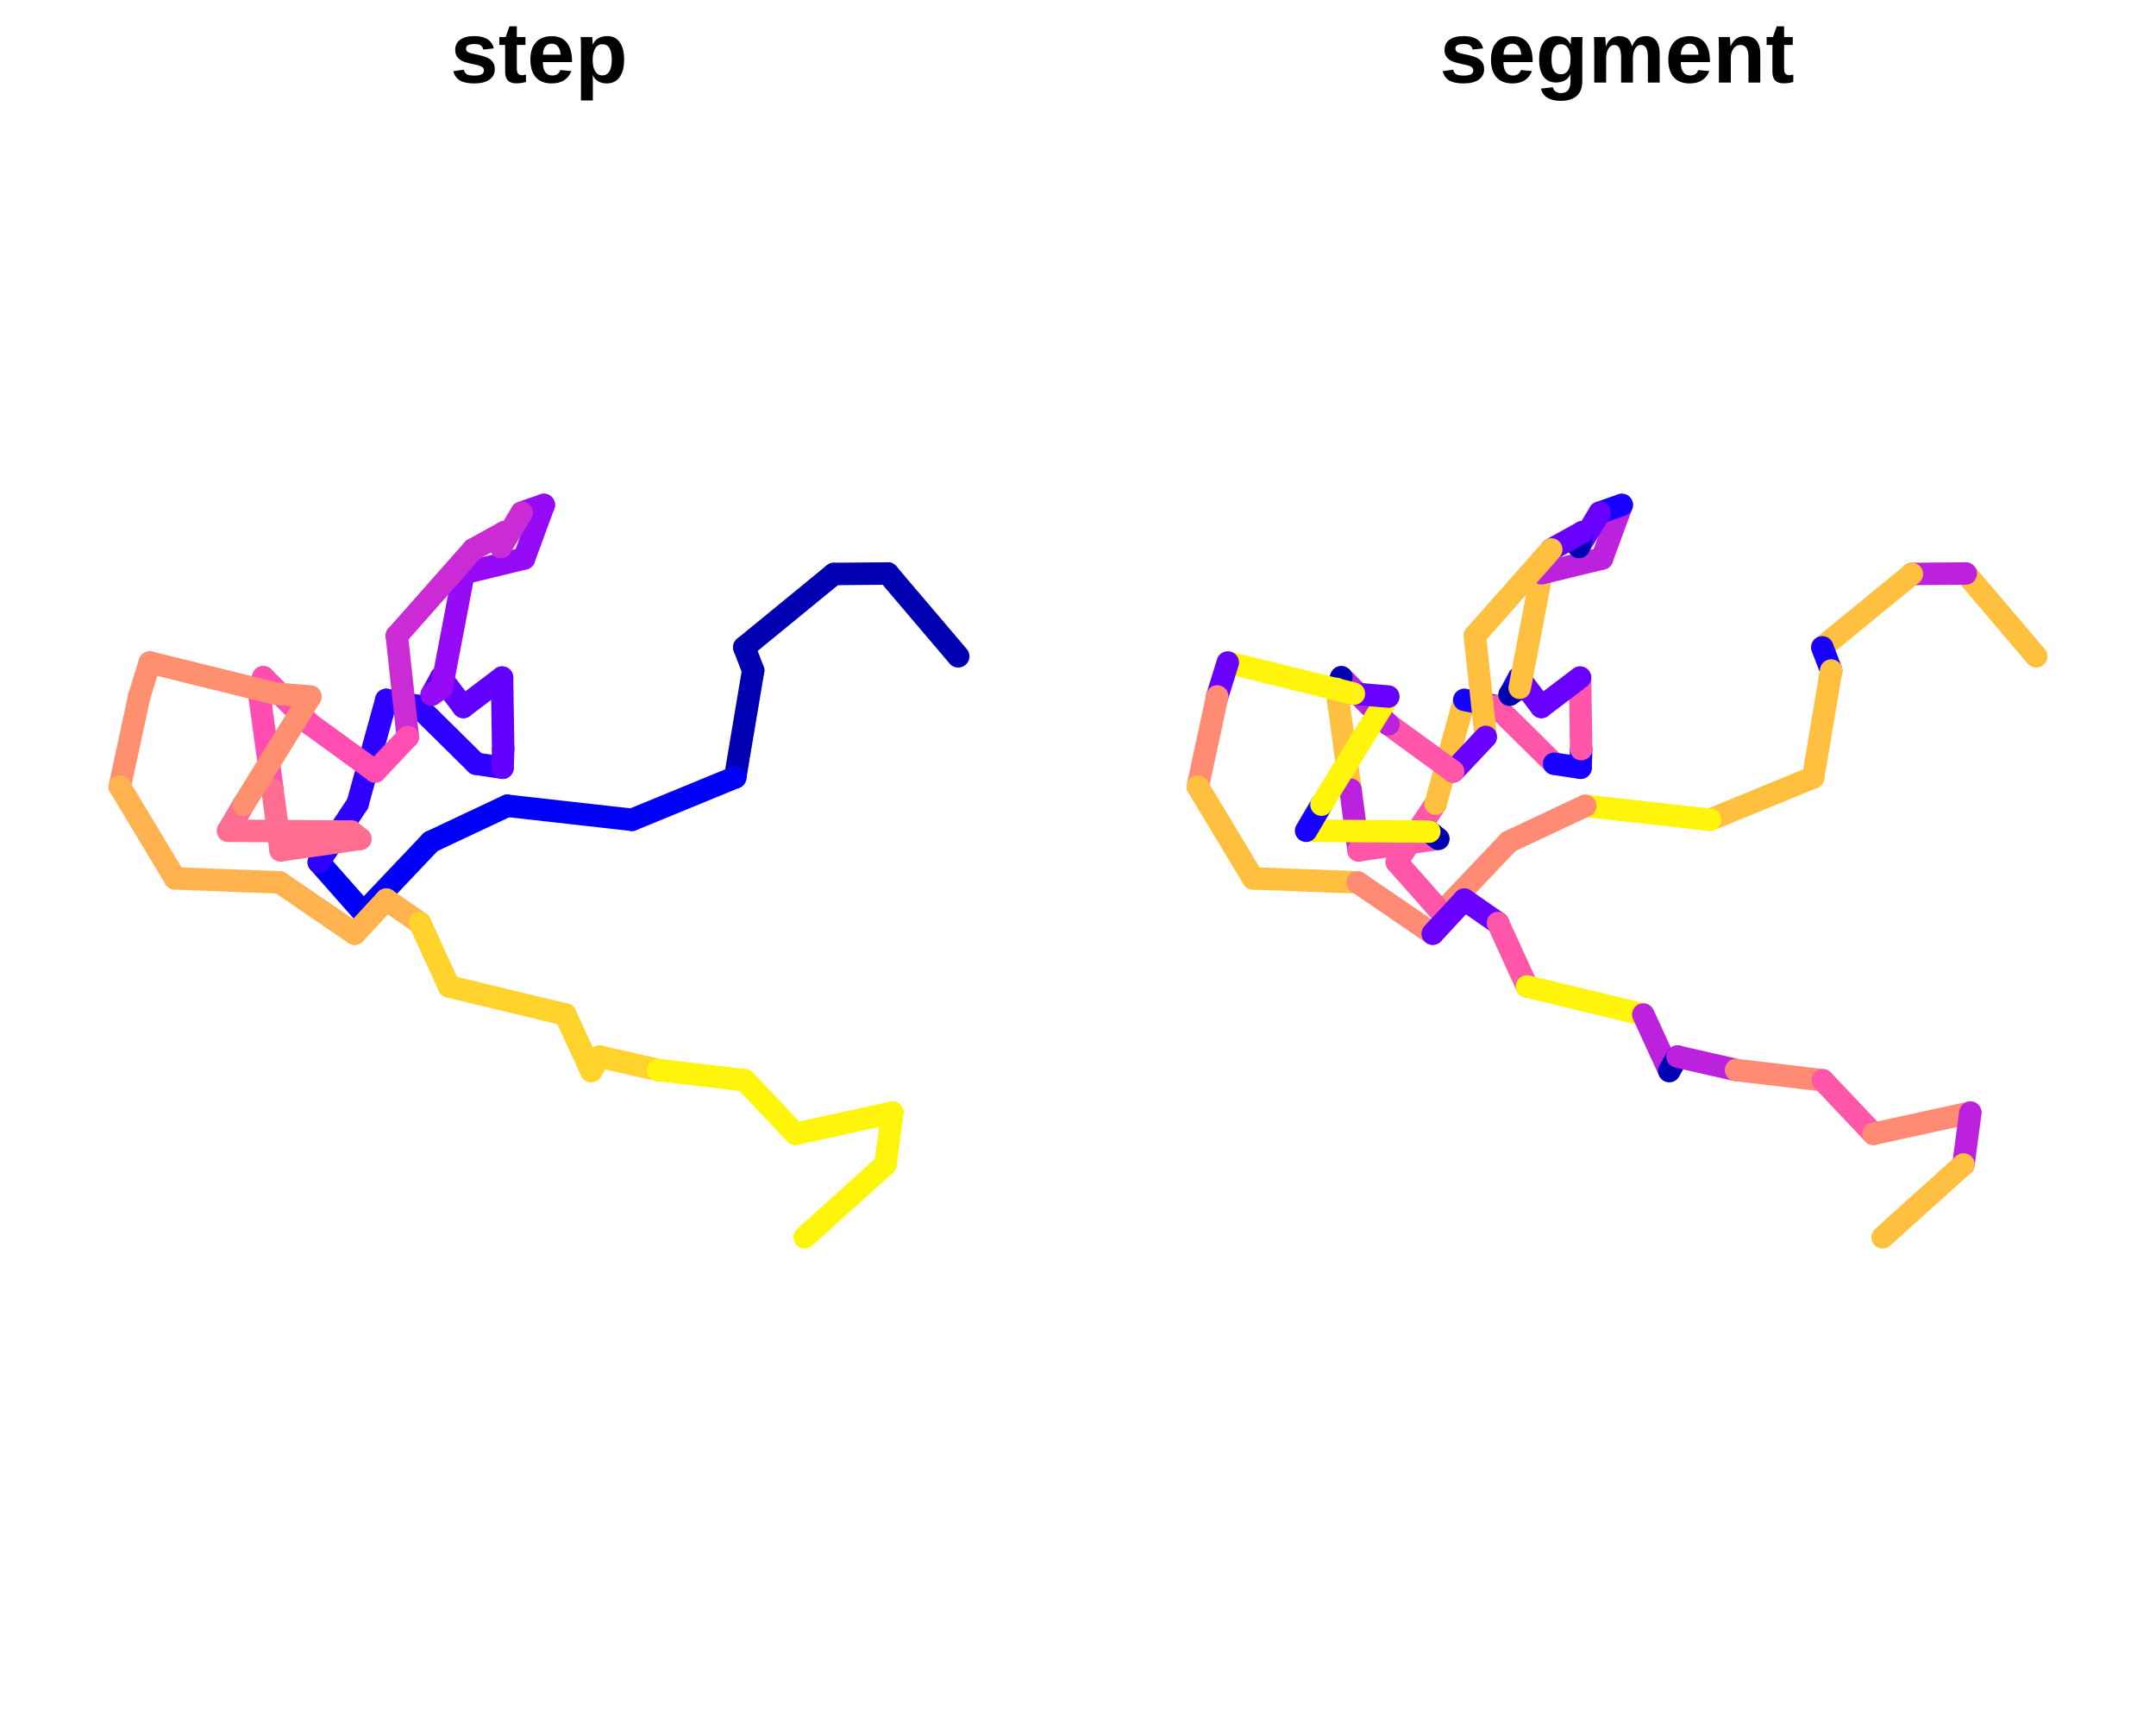
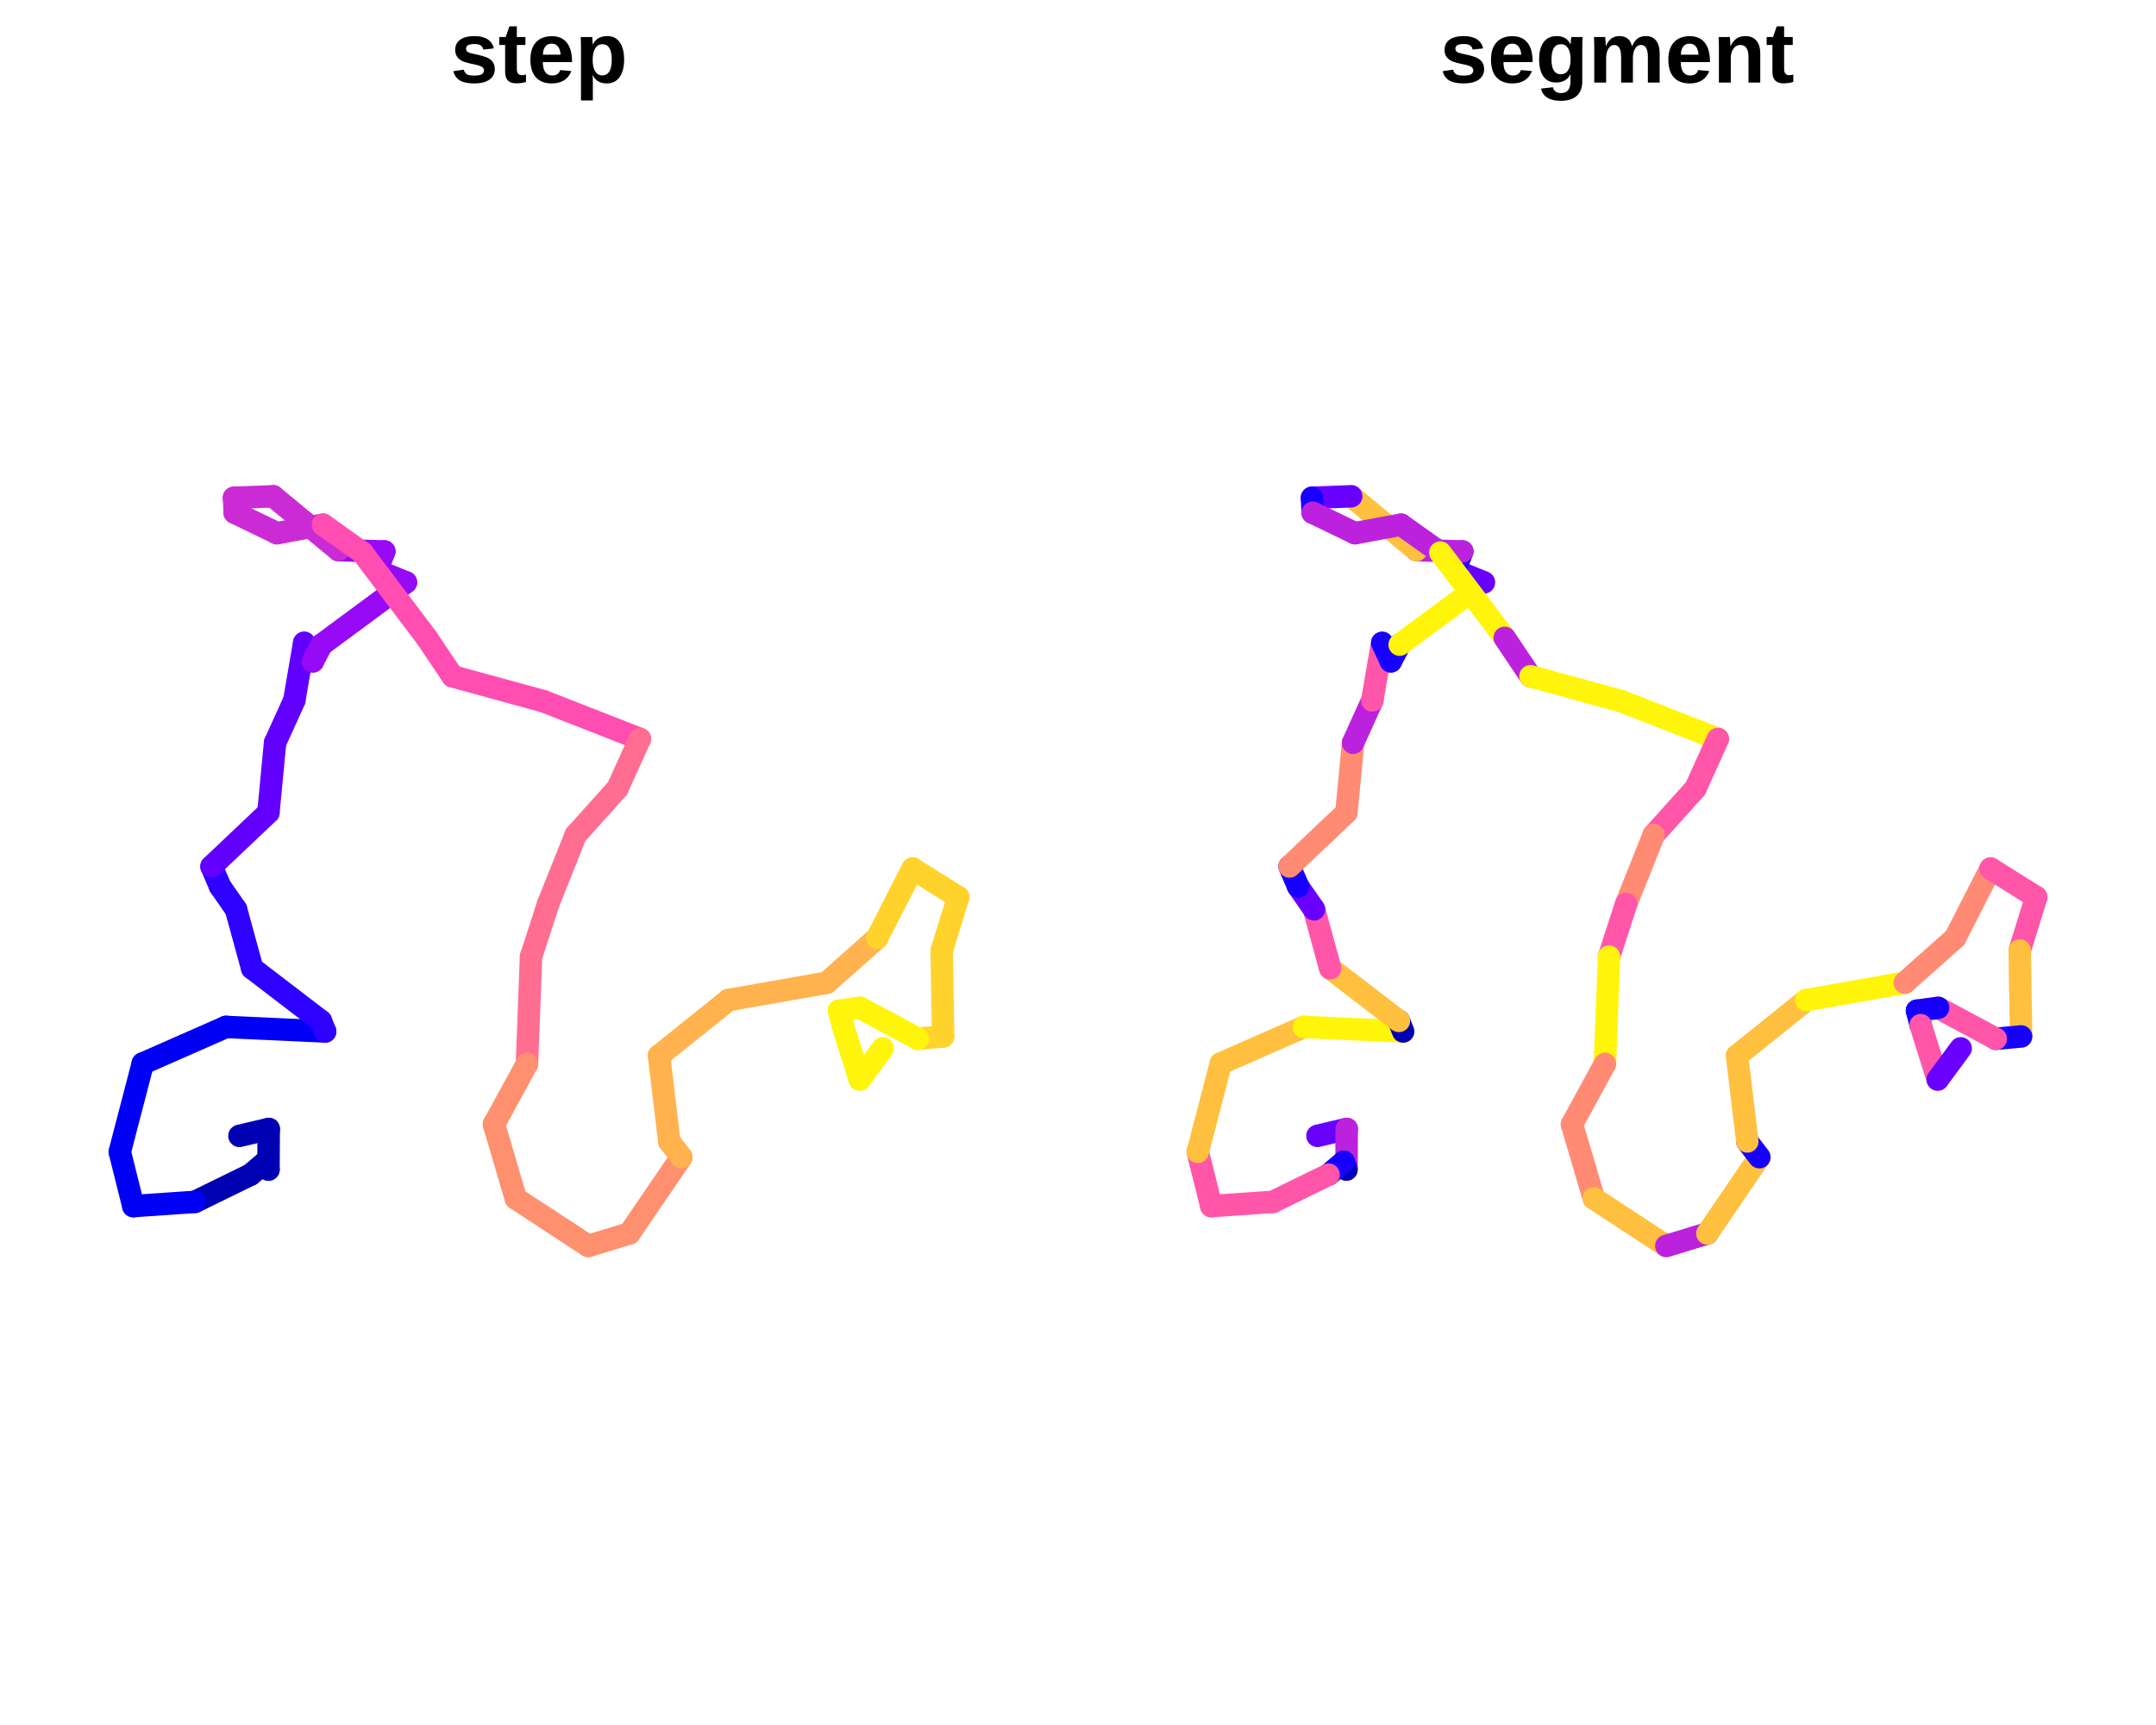
<svg xmlns="http://www.w3.org/2000/svg" class="svglite" width="360.00pt" height="288.00pt" viewBox="0 0 360.00 288.00">
  <defs>
    <style type="text/css">
    .svglite line, .svglite polyline, .svglite polygon, .svglite path, .svglite rect, .svglite circle {
      fill: none;
      stroke: #000000;
      stroke-linecap: round;
      stroke-linejoin: round;
      stroke-miterlimit: 10.00;
    }
    .svglite text {
      white-space: pre;
    }
  </style>
  </defs>
  <rect width="100%" height="100%" style="stroke: none; fill: #FFFFFF;" />
  <defs>
    <clipPath id="cpMC4wMHwzNjAuMDB8MC4wMHwyODguMDA=">
      <rect x="0.00" y="0.00" width="360.00" height="288.00" />
    </clipPath>
  </defs>
  <g clip-path="url(#cpMC4wMHwzNjAuMDB8MC4wMHwyODguMDA=)">
</g>
  <defs>
    <clipPath id="cpMTQuNDB8MTY1LjYwfDE3LjI4fDI3My42MA==">
      <rect x="14.40" y="17.28" width="151.20" height="256.32" />
    </clipPath>
  </defs>
  <g clip-path="url(#cpMTQuNDB8MTY1LjYwfDE3LjI4fDI3My42MA==)">
    <rect x="14.40" y="17.28" width="151.20" height="256.32" style="stroke-width: 0.75; stroke: #FFFFFF; fill: #FFFFFF;" />
-     <polyline points="160.00,109.58 148.24,95.75 " style="stroke-width: 3.75; stroke: #0000B3;" />
-     <polyline points="148.24,95.75 139.24,95.83 " style="stroke-width: 3.75; stroke: #0000B3;" />
-     <polyline points="139.24,95.83 124.28,108.08 " style="stroke-width: 3.75; stroke: #0000B3;" />
-     <polyline points="124.28,108.08 125.76,111.95 " style="stroke-width: 3.75; stroke: #0000B3;" />
-     <polyline points="125.76,111.95 122.76,129.79 " style="stroke-width: 3.75; stroke: #0000B3;" />
-     <polyline points="122.76,129.79 105.52,136.87 " style="stroke-width: 3.75; stroke: #0000F6;" />
-     <polyline points="105.52,136.87 84.71,134.53 " style="stroke-width: 3.75; stroke: #0000F6;" />
-     <polyline points="84.71,134.53 71.94,140.54 " style="stroke-width: 3.75; stroke: #0000F6;" />
-     <polyline points="71.94,140.54 60.70,152.39 " style="stroke-width: 3.75; stroke: #0000F6;" />
-     <polyline points="60.70,152.39 53.23,143.94 " style="stroke-width: 3.75; stroke: #0000F6;" />
-     <polyline points="53.23,143.94 59.71,134.19 " style="stroke-width: 3.75; stroke: #2D00FF;" />
-     <polyline points="59.71,134.19 64.50,116.85 " style="stroke-width: 3.75; stroke: #2D00FF;" />
-     <polyline points="64.50,116.85 69.74,117.87 " style="stroke-width: 3.75; stroke: #2D00FF;" />
-     <polyline points="69.74,117.87 79.50,127.51 " style="stroke-width: 3.75; stroke: #2D00FF;" />
-     <polyline points="79.50,127.51 83.91,128.18 " style="stroke-width: 3.75; stroke: #2D00FF;" />
-     <polyline points="83.91,128.18 84.02,125.07 " style="stroke-width: 3.75; stroke: #6200FF;" />
-     <polyline points="84.02,125.07 83.83,113.13 " style="stroke-width: 3.75; stroke: #6200FF;" />
-     <polyline points="83.83,113.13 77.36,118.03 " style="stroke-width: 3.75; stroke: #6200FF;" />
-     <polyline points="77.36,118.03 73.64,113.13 " style="stroke-width: 3.75; stroke: #6200FF;" />
-     <polyline points="73.64,113.13 72.08,115.97 " style="stroke-width: 3.75; stroke: #6200FF;" />
-     <polyline points="72.08,115.97 73.75,114.84 " style="stroke-width: 3.75; stroke: #960AF5;" />
-     <polyline points="73.75,114.84 77.41,95.71 " style="stroke-width: 3.75; stroke: #960AF5;" />
-     <polyline points="77.41,95.71 87.50,93.25 " style="stroke-width: 3.75; stroke: #960AF5;" />
-     <polyline points="87.50,93.25 90.80,84.30 " style="stroke-width: 3.75; stroke: #960AF5;" />
-     <polyline points="90.80,84.30 87.11,85.60 " style="stroke-width: 3.75; stroke: #960AF5;" />
-     <polyline points="87.11,85.60 83.64,91.31 " style="stroke-width: 3.75; stroke: #CB2BD4;" />
-     <polyline points="83.64,91.31 84.25,88.84 " style="stroke-width: 3.75; stroke: #CB2BD4;" />
-     <polyline points="84.25,88.84 79.02,91.73 " style="stroke-width: 3.75; stroke: #CB2BD4;" />
-     <polyline points="79.02,91.73 66.26,106.15 " style="stroke-width: 3.75; stroke: #CB2BD4;" />
-     <polyline points="66.26,106.15 68.09,123.03 " style="stroke-width: 3.75; stroke: #CB2BD4;" />
-     <polyline points="68.09,123.03 62.65,128.80 " style="stroke-width: 3.75; stroke: #FF4DB2;" />
-     <polyline points="62.65,128.80 51.84,120.94 " style="stroke-width: 3.75; stroke: #FF4DB2;" />
-     <polyline points="51.84,120.94 43.97,113.07 " style="stroke-width: 3.75; stroke: #FF4DB2;" />
-     <polyline points="43.97,113.07 43.17,115.01 " style="stroke-width: 3.75; stroke: #FF4DB2;" />
-     <polyline points="43.17,115.01 45.50,131.82 " style="stroke-width: 3.75; stroke: #FF4DB2;" />
-     <polyline points="45.50,131.82 46.85,141.97 " style="stroke-width: 3.75; stroke: #FF6E91;" />
-     <polyline points="46.85,141.97 60.16,140.05 " style="stroke-width: 3.75; stroke: #FF6E91;" />
-     <polyline points="60.16,140.05 58.66,138.84 " style="stroke-width: 3.75; stroke: #FF6E91;" />
-     <polyline points="58.66,138.84 38.09,138.70 " style="stroke-width: 3.75; stroke: #FF6E91;" />
-     <polyline points="38.09,138.70 40.66,134.34 " style="stroke-width: 3.75; stroke: #FF6E91;" />
-     <polyline points="40.66,134.34 51.82,116.30 " style="stroke-width: 3.75; stroke: #FF906F;" />
-     <polyline points="51.82,116.30 46.07,115.81 " style="stroke-width: 3.75; stroke: #FF906F;" />
-     <polyline points="46.07,115.81 25.01,110.61 " style="stroke-width: 3.75; stroke: #FF906F;" />
-     <polyline points="25.01,110.61 23.25,116.28 " style="stroke-width: 3.75; stroke: #FF906F;" />
-     <polyline points="23.25,116.28 20.00,131.32 " style="stroke-width: 3.75; stroke: #FF906F;" />
-     <polyline points="20.00,131.32 29.23,146.65 " style="stroke-width: 3.75; stroke: #FFB24D;" />
-     <polyline points="29.23,146.65 46.68,147.32 " style="stroke-width: 3.75; stroke: #FFB24D;" />
-     <polyline points="46.68,147.32 59.23,155.89 " style="stroke-width: 3.75; stroke: #FFB24D;" />
-     <polyline points="59.23,155.89 64.50,150.20 " style="stroke-width: 3.75; stroke: #FFB24D;" />
-     <polyline points="64.50,150.20 70.13,154.10 " style="stroke-width: 3.75; stroke: #FFB24D;" />
-     <polyline points="70.13,154.10 74.98,164.70 " style="stroke-width: 3.75; stroke: #FFD32C;" />
-     <polyline points="74.98,164.70 94.39,169.38 " style="stroke-width: 3.75; stroke: #FFD32C;" />
-     <polyline points="94.39,169.38 98.73,178.81 " style="stroke-width: 3.75; stroke: #FFD32C;" />
-     <polyline points="98.73,178.81 100.11,176.41 " style="stroke-width: 3.75; stroke: #FFD32C;" />
-     <polyline points="100.11,176.41 109.88,178.64 " style="stroke-width: 3.75; stroke: #FFD32C;" />
-     <polyline points="109.88,178.64 124.36,180.36 " style="stroke-width: 3.75; stroke: #FFF50A;" />
-     <polyline points="124.36,180.36 132.83,189.30 " style="stroke-width: 3.75; stroke: #FFF50A;" />
-     <polyline points="132.83,189.30 149.00,185.76 " style="stroke-width: 3.75; stroke: #FFF50A;" />
-     <polyline points="149.00,185.76 147.85,194.42 " style="stroke-width: 3.75; stroke: #FFF50A;" />
-     <polyline points="147.85,194.42 134.35,206.58 " style="stroke-width: 3.75; stroke: #FFF50A;" />
+     <polyline points="39.98,189.64 44.87,188.49 " style="stroke-width: 3.75; stroke: #0000B3;" />
+     <polyline points="44.87,188.49 44.83,195.26 " style="stroke-width: 3.75; stroke: #0000B3;" />
+     <polyline points="44.83,195.26 44.36,193.98 " style="stroke-width: 3.75; stroke: #0000B3;" />
+     <polyline points="44.36,193.98 41.84,196.11 " style="stroke-width: 3.75; stroke: #0000B3;" />
+     <polyline points="41.84,196.11 32.54,200.66 " style="stroke-width: 3.75; stroke: #0000B3;" />
+     <polyline points="32.54,200.66 22.26,201.37 " style="stroke-width: 3.75; stroke: #0000F6;" />
+     <polyline points="22.26,201.37 20.00,192.31 " style="stroke-width: 3.75; stroke: #0000F6;" />
+     <polyline points="20.00,192.31 23.84,177.56 " style="stroke-width: 3.75; stroke: #0000F6;" />
+     <polyline points="23.84,177.56 37.73,171.45 " style="stroke-width: 3.75; stroke: #0000F6;" />
+     <polyline points="37.73,171.45 54.29,172.21 " style="stroke-width: 3.75; stroke: #0000F6;" />
+     <polyline points="54.29,172.21 53.58,170.45 " style="stroke-width: 3.75; stroke: #2D00FF;" />
+     <polyline points="53.58,170.45 42.11,161.67 " style="stroke-width: 3.75; stroke: #2D00FF;" />
+     <polyline points="42.11,161.67 39.41,151.82 " style="stroke-width: 3.75; stroke: #2D00FF;" />
+     <polyline points="39.41,151.82 36.75,147.99 " style="stroke-width: 3.75; stroke: #2D00FF;" />
+     <polyline points="36.75,147.99 35.32,144.66 " style="stroke-width: 3.75; stroke: #2D00FF;" />
+     <polyline points="35.32,144.66 44.82,135.66 " style="stroke-width: 3.75; stroke: #6200FF;" />
+     <polyline points="44.82,135.66 45.93,124.01 " style="stroke-width: 3.75; stroke: #6200FF;" />
+     <polyline points="45.93,124.01 49.14,116.93 " style="stroke-width: 3.75; stroke: #6200FF;" />
+     <polyline points="49.14,116.93 50.79,107.33 " style="stroke-width: 3.75; stroke: #6200FF;" />
+     <polyline points="50.79,107.33 52.24,110.41 " style="stroke-width: 3.75; stroke: #6200FF;" />
+     <polyline points="52.24,110.41 53.71,107.63 " style="stroke-width: 3.75; stroke: #960AF5;" />
+     <polyline points="53.71,107.63 67.78,97.23 " style="stroke-width: 3.75; stroke: #960AF5;" />
+     <polyline points="67.78,97.23 62.93,95.25 " style="stroke-width: 3.75; stroke: #960AF5;" />
+     <polyline points="62.93,95.25 64.17,92.07 " style="stroke-width: 3.75; stroke: #960AF5;" />
+     <polyline points="64.17,92.07 56.51,91.84 " style="stroke-width: 3.75; stroke: #960AF5;" />
+     <polyline points="56.51,91.84 45.62,82.86 " style="stroke-width: 3.75; stroke: #CB2BD4;" />
+     <polyline points="45.62,82.86 39.07,83.11 " style="stroke-width: 3.75; stroke: #CB2BD4;" />
+     <polyline points="39.07,83.11 39.19,85.60 " style="stroke-width: 3.75; stroke: #CB2BD4;" />
+     <polyline points="39.19,85.60 46.25,89.02 " style="stroke-width: 3.75; stroke: #CB2BD4;" />
+     <polyline points="46.25,89.02 53.94,87.60 " style="stroke-width: 3.75; stroke: #CB2BD4;" />
+     <polyline points="53.94,87.60 60.50,92.26 " style="stroke-width: 3.75; stroke: #FF4DB2;" />
+     <polyline points="60.50,92.26 71.25,106.49 " style="stroke-width: 3.75; stroke: #FF4DB2;" />
+     <polyline points="71.25,106.49 75.56,112.91 " style="stroke-width: 3.75; stroke: #FF4DB2;" />
+     <polyline points="75.56,112.91 90.74,117.07 " style="stroke-width: 3.75; stroke: #FF4DB2;" />
+     <polyline points="90.74,117.07 106.85,123.37 " style="stroke-width: 3.75; stroke: #FF4DB2;" />
+     <polyline points="106.85,123.37 103.10,131.64 " style="stroke-width: 3.75; stroke: #FF6E91;" />
+     <polyline points="103.10,131.64 96.13,139.40 " style="stroke-width: 3.75; stroke: #FF6E91;" />
+     <polyline points="96.13,139.40 91.52,150.94 " style="stroke-width: 3.75; stroke: #FF6E91;" />
+     <polyline points="91.52,150.94 88.67,159.73 " style="stroke-width: 3.75; stroke: #FF6E91;" />
+     <polyline points="88.67,159.73 87.99,177.62 " style="stroke-width: 3.75; stroke: #FF6E91;" />
+     <polyline points="87.99,177.62 82.48,187.71 " style="stroke-width: 3.75; stroke: #FF906F;" />
+     <polyline points="82.48,187.71 86.13,200.10 " style="stroke-width: 3.75; stroke: #FF906F;" />
+     <polyline points="86.13,200.10 98.23,208.02 " style="stroke-width: 3.75; stroke: #FF906F;" />
+     <polyline points="98.23,208.02 105.09,205.93 " style="stroke-width: 3.75; stroke: #FF906F;" />
+     <polyline points="105.09,205.93 113.77,193.20 " style="stroke-width: 3.75; stroke: #FF906F;" />
+     <polyline points="113.77,193.20 111.76,190.57 " style="stroke-width: 3.75; stroke: #FFB24D;" />
+     <polyline points="111.76,190.57 110.04,176.26 " style="stroke-width: 3.75; stroke: #FFB24D;" />
+     <polyline points="110.04,176.26 121.62,166.97 " style="stroke-width: 3.75; stroke: #FFB24D;" />
+     <polyline points="121.62,166.97 138.05,164.07 " style="stroke-width: 3.75; stroke: #FFB24D;" />
+     <polyline points="138.05,164.07 146.46,156.60 " style="stroke-width: 3.75; stroke: #FFB24D;" />
+     <polyline points="146.46,156.60 152.38,145.01 " style="stroke-width: 3.75; stroke: #FFD32C;" />
+     <polyline points="152.38,145.01 160.00,149.79 " style="stroke-width: 3.75; stroke: #FFD32C;" />
+     <polyline points="160.00,149.79 157.24,158.70 " style="stroke-width: 3.75; stroke: #FFD32C;" />
+     <polyline points="157.24,158.70 157.48,173.04 " style="stroke-width: 3.75; stroke: #FFD32C;" />
+     <polyline points="157.48,173.04 153.25,173.43 " style="stroke-width: 3.75; stroke: #FFD32C;" />
+     <polyline points="153.25,173.43 143.62,168.26 " style="stroke-width: 3.75; stroke: #FFF50A;" />
+     <polyline points="143.62,168.26 140.09,168.74 " style="stroke-width: 3.75; stroke: #FFF50A;" />
+     <polyline points="140.09,168.74 140.71,171.15 " style="stroke-width: 3.75; stroke: #FFF50A;" />
+     <polyline points="140.71,171.15 143.55,180.23 " style="stroke-width: 3.75; stroke: #FFF50A;" />
+     <polyline points="143.55,180.23 147.39,175.03 " style="stroke-width: 3.75; stroke: #FFF50A;" />
  </g>
  <defs>
    <clipPath id="cpMC4wMHwxODAuMDB8MC4wMHwyODguMDA=">
      <rect x="0.00" y="0.00" width="180.00" height="288.00" />
    </clipPath>
  </defs>
  <g clip-path="url(#cpMC4wMHwxODAuMDB8MC4wMHwyODguMDA=)">
    <text x="90.00" y="13.79" text-anchor="middle" style="font-size: 14.40px; font-weight: bold; font-family: &quot;Arial&quot;;" textLength="29.60px" lengthAdjust="spacingAndGlyphs">step</text>
  </g>
  <defs>
    <clipPath id="cpMTk0LjQwfDM0NS42MHwxNy4yOHwyNzMuNjA=">
      <rect x="194.40" y="17.28" width="151.20" height="256.32" />
    </clipPath>
  </defs>
  <g clip-path="url(#cpMTk0LjQwfDM0NS42MHwxNy4yOHwyNzMuNjA=)">
    <rect x="194.40" y="17.28" width="151.20" height="256.32" style="stroke-width: 0.75; stroke: #FFFFFF; fill: #FFFFFF;" />
-     <polyline points="340.00,109.58 328.24,95.75 " style="stroke-width: 3.75; stroke: #FFC03F;" />
-     <polyline points="328.24,95.75 319.24,95.83 " style="stroke-width: 3.75; stroke: #BC22DD;" />
-     <polyline points="319.24,95.83 304.28,108.08 " style="stroke-width: 3.75; stroke: #FFC03F;" />
-     <polyline points="304.28,108.08 305.76,111.95 " style="stroke-width: 3.75; stroke: #1700FF;" />
-     <polyline points="305.76,111.95 302.76,129.79 " style="stroke-width: 3.75; stroke: #FFC03F;" />
-     <polyline points="302.76,129.79 285.52,136.87 " style="stroke-width: 3.75; stroke: #FFC03F;" />
-     <polyline points="285.52,136.87 264.71,134.53 " style="stroke-width: 3.75; stroke: #FFF50A;" />
-     <polyline points="264.71,134.53 251.94,140.54 " style="stroke-width: 3.75; stroke: #FF8B74;" />
-     <polyline points="251.94,140.54 240.70,152.39 " style="stroke-width: 3.75; stroke: #FF8B74;" />
-     <polyline points="240.70,152.39 233.23,143.94 " style="stroke-width: 3.75; stroke: #FF56A9;" />
-     <polyline points="233.23,143.94 239.71,134.19 " style="stroke-width: 3.75; stroke: #FF56A9;" />
-     <polyline points="239.71,134.19 244.50,116.85 " style="stroke-width: 3.75; stroke: #FFC03F;" />
-     <polyline points="244.50,116.85 249.74,117.87 " style="stroke-width: 3.75; stroke: #1700FF;" />
-     <polyline points="249.74,117.87 259.50,127.51 " style="stroke-width: 3.75; stroke: #FF56A9;" />
-     <polyline points="259.50,127.51 263.91,128.18 " style="stroke-width: 3.75; stroke: #1700FF;" />
-     <polyline points="263.91,128.18 264.02,125.07 " style="stroke-width: 3.75; stroke: #1700FF;" />
-     <polyline points="264.02,125.07 263.83,113.13 " style="stroke-width: 3.75; stroke: #FF56A9;" />
-     <polyline points="263.83,113.13 257.36,118.03 " style="stroke-width: 3.75; stroke: #6900FF;" />
-     <polyline points="257.36,118.03 253.64,113.13 " style="stroke-width: 3.75; stroke: #6900FF;" />
-     <polyline points="253.64,113.13 252.08,115.97 " style="stroke-width: 3.75; stroke: #1700FF;" />
-     <polyline points="252.08,115.97 253.75,114.84 " style="stroke-width: 3.75; stroke: #0000B3;" />
-     <polyline points="253.75,114.84 257.41,95.71 " style="stroke-width: 3.75; stroke: #FFC03F;" />
-     <polyline points="257.41,95.71 267.50,93.25 " style="stroke-width: 3.75; stroke: #BC22DD;" />
-     <polyline points="267.50,93.25 270.80,84.30 " style="stroke-width: 3.75; stroke: #BC22DD;" />
-     <polyline points="270.80,84.30 267.11,85.60 " style="stroke-width: 3.75; stroke: #1700FF;" />
-     <polyline points="267.11,85.60 263.64,91.31 " style="stroke-width: 3.75; stroke: #6900FF;" />
-     <polyline points="263.64,91.31 264.25,88.84 " style="stroke-width: 3.75; stroke: #0000B3;" />
-     <polyline points="264.25,88.84 259.02,91.73 " style="stroke-width: 3.75; stroke: #6900FF;" />
-     <polyline points="259.02,91.73 246.26,106.15 " style="stroke-width: 3.75; stroke: #FFC03F;" />
-     <polyline points="246.26,106.15 248.09,123.03 " style="stroke-width: 3.75; stroke: #FFC03F;" />
-     <polyline points="248.09,123.03 242.65,128.80 " style="stroke-width: 3.75; stroke: #6900FF;" />
-     <polyline points="242.65,128.80 231.84,120.94 " style="stroke-width: 3.75; stroke: #FF56A9;" />
-     <polyline points="231.84,120.94 223.97,113.07 " style="stroke-width: 3.75; stroke: #BC22DD;" />
-     <polyline points="223.97,113.07 223.17,115.01 " style="stroke-width: 3.75; stroke: #0000B3;" />
-     <polyline points="223.17,115.01 225.50,131.82 " style="stroke-width: 3.75; stroke: #FFC03F;" />
-     <polyline points="225.50,131.82 226.85,141.97 " style="stroke-width: 3.75; stroke: #BC22DD;" />
-     <polyline points="226.85,141.97 240.16,140.05 " style="stroke-width: 3.75; stroke: #FF56A9;" />
-     <polyline points="240.16,140.05 238.66,138.84 " style="stroke-width: 3.75; stroke: #0000B3;" />
-     <polyline points="238.66,138.84 218.09,138.70 " style="stroke-width: 3.75; stroke: #FFF50A;" />
-     <polyline points="218.09,138.70 220.66,134.34 " style="stroke-width: 3.75; stroke: #1700FF;" />
-     <polyline points="220.66,134.34 231.82,116.30 " style="stroke-width: 3.75; stroke: #FFF50A;" />
-     <polyline points="231.82,116.30 226.07,115.81 " style="stroke-width: 3.75; stroke: #6900FF;" />
-     <polyline points="226.07,115.81 205.01,110.61 " style="stroke-width: 3.75; stroke: #FFF50A;" />
-     <polyline points="205.01,110.61 203.25,116.28 " style="stroke-width: 3.75; stroke: #6900FF;" />
-     <polyline points="203.25,116.28 200.00,131.32 " style="stroke-width: 3.75; stroke: #FF8B74;" />
-     <polyline points="200.00,131.32 209.23,146.65 " style="stroke-width: 3.75; stroke: #FFC03F;" />
-     <polyline points="209.23,146.65 226.68,147.32 " style="stroke-width: 3.75; stroke: #FFC03F;" />
-     <polyline points="226.68,147.32 239.23,155.89 " style="stroke-width: 3.75; stroke: #FF8B74;" />
-     <polyline points="239.23,155.89 244.50,150.20 " style="stroke-width: 3.75; stroke: #6900FF;" />
-     <polyline points="244.50,150.20 250.13,154.10 " style="stroke-width: 3.75; stroke: #6900FF;" />
-     <polyline points="250.13,154.10 254.98,164.70 " style="stroke-width: 3.75; stroke: #FF56A9;" />
-     <polyline points="254.98,164.70 274.39,169.38 " style="stroke-width: 3.75; stroke: #FFF50A;" />
-     <polyline points="274.39,169.38 278.73,178.81 " style="stroke-width: 3.75; stroke: #BC22DD;" />
-     <polyline points="278.73,178.81 280.11,176.41 " style="stroke-width: 3.75; stroke: #0000B3;" />
-     <polyline points="280.11,176.41 289.88,178.64 " style="stroke-width: 3.75; stroke: #BC22DD;" />
-     <polyline points="289.88,178.64 304.36,180.36 " style="stroke-width: 3.75; stroke: #FF8B74;" />
-     <polyline points="304.36,180.36 312.83,189.30 " style="stroke-width: 3.75; stroke: #FF56A9;" />
-     <polyline points="312.83,189.30 329.00,185.76 " style="stroke-width: 3.75; stroke: #FF8B74;" />
-     <polyline points="329.00,185.76 327.85,194.42 " style="stroke-width: 3.75; stroke: #BC22DD;" />
-     <polyline points="327.85,194.42 314.35,206.58 " style="stroke-width: 3.75; stroke: #FFC03F;" />
+     <polyline points="219.98,189.64 224.87,188.49 " style="stroke-width: 3.75; stroke: #6900FF;" />
+     <polyline points="224.87,188.49 224.83,195.26 " style="stroke-width: 3.75; stroke: #BC22DD;" />
+     <polyline points="224.83,195.26 224.36,193.98 " style="stroke-width: 3.75; stroke: #0000B3;" />
+     <polyline points="224.36,193.98 221.84,196.11 " style="stroke-width: 3.75; stroke: #1700FF;" />
+     <polyline points="221.84,196.11 212.54,200.66 " style="stroke-width: 3.75; stroke: #FF56A9;" />
+     <polyline points="212.54,200.66 202.26,201.37 " style="stroke-width: 3.75; stroke: #FF56A9;" />
+     <polyline points="202.26,201.37 200.00,192.31 " style="stroke-width: 3.75; stroke: #FF56A9;" />
+     <polyline points="200.00,192.31 203.84,177.56 " style="stroke-width: 3.75; stroke: #FFC03F;" />
+     <polyline points="203.84,177.56 217.73,171.45 " style="stroke-width: 3.75; stroke: #FFC03F;" />
+     <polyline points="217.73,171.45 234.29,172.21 " style="stroke-width: 3.75; stroke: #FFF50A;" />
+     <polyline points="234.29,172.21 233.58,170.45 " style="stroke-width: 3.75; stroke: #0000B3;" />
+     <polyline points="233.58,170.45 222.11,161.67 " style="stroke-width: 3.75; stroke: #FFC03F;" />
+     <polyline points="222.11,161.67 219.41,151.82 " style="stroke-width: 3.75; stroke: #FF56A9;" />
+     <polyline points="219.41,151.82 216.75,147.99 " style="stroke-width: 3.75; stroke: #6900FF;" />
+     <polyline points="216.75,147.99 215.32,144.66 " style="stroke-width: 3.75; stroke: #1700FF;" />
+     <polyline points="215.32,144.66 224.82,135.66 " style="stroke-width: 3.75; stroke: #FF8B74;" />
+     <polyline points="224.82,135.66 225.93,124.01 " style="stroke-width: 3.75; stroke: #FF8B74;" />
+     <polyline points="225.93,124.01 229.14,116.93 " style="stroke-width: 3.75; stroke: #BC22DD;" />
+     <polyline points="229.14,116.93 230.79,107.33 " style="stroke-width: 3.75; stroke: #FF56A9;" />
+     <polyline points="230.79,107.33 232.24,110.41 " style="stroke-width: 3.75; stroke: #1700FF;" />
+     <polyline points="232.24,110.41 233.71,107.63 " style="stroke-width: 3.75; stroke: #1700FF;" />
+     <polyline points="233.71,107.63 247.78,97.23 " style="stroke-width: 3.75; stroke: #FFF50A;" />
+     <polyline points="247.78,97.23 242.93,95.25 " style="stroke-width: 3.75; stroke: #6900FF;" />
+     <polyline points="242.93,95.25 244.17,92.07 " style="stroke-width: 3.75; stroke: #1700FF;" />
+     <polyline points="244.17,92.07 236.51,91.84 " style="stroke-width: 3.75; stroke: #BC22DD;" />
+     <polyline points="236.51,91.84 225.62,82.86 " style="stroke-width: 3.75; stroke: #FFC03F;" />
+     <polyline points="225.62,82.86 219.07,83.11 " style="stroke-width: 3.75; stroke: #6900FF;" />
+     <polyline points="219.07,83.11 219.19,85.60 " style="stroke-width: 3.75; stroke: #1700FF;" />
+     <polyline points="219.19,85.60 226.25,89.02 " style="stroke-width: 3.75; stroke: #BC22DD;" />
+     <polyline points="226.25,89.02 233.94,87.60 " style="stroke-width: 3.75; stroke: #BC22DD;" />
+     <polyline points="233.94,87.60 240.50,92.26 " style="stroke-width: 3.75; stroke: #BC22DD;" />
+     <polyline points="240.50,92.26 251.25,106.49 " style="stroke-width: 3.75; stroke: #FFF50A;" />
+     <polyline points="251.25,106.49 255.56,112.91 " style="stroke-width: 3.75; stroke: #BC22DD;" />
+     <polyline points="255.56,112.91 270.74,117.07 " style="stroke-width: 3.75; stroke: #FFF50A;" />
+     <polyline points="270.74,117.07 286.85,123.37 " style="stroke-width: 3.75; stroke: #FFF50A;" />
+     <polyline points="286.85,123.37 283.10,131.64 " style="stroke-width: 3.75; stroke: #FF56A9;" />
+     <polyline points="283.10,131.64 276.13,139.40 " style="stroke-width: 3.75; stroke: #FF56A9;" />
+     <polyline points="276.13,139.40 271.52,150.94 " style="stroke-width: 3.75; stroke: #FF8B74;" />
+     <polyline points="271.52,150.94 268.67,159.73 " style="stroke-width: 3.75; stroke: #FF56A9;" />
+     <polyline points="268.67,159.73 267.99,177.62 " style="stroke-width: 3.75; stroke: #FFF50A;" />
+     <polyline points="267.99,177.62 262.48,187.71 " style="stroke-width: 3.75; stroke: #FF8B74;" />
+     <polyline points="262.48,187.71 266.13,200.10 " style="stroke-width: 3.75; stroke: #FF8B74;" />
+     <polyline points="266.13,200.10 278.23,208.02 " style="stroke-width: 3.75; stroke: #FFC03F;" />
+     <polyline points="278.23,208.02 285.09,205.93 " style="stroke-width: 3.75; stroke: #BC22DD;" />
+     <polyline points="285.09,205.93 293.77,193.20 " style="stroke-width: 3.75; stroke: #FFC03F;" />
+     <polyline points="293.77,193.20 291.76,190.57 " style="stroke-width: 3.75; stroke: #1700FF;" />
+     <polyline points="291.76,190.57 290.04,176.26 " style="stroke-width: 3.75; stroke: #FFC03F;" />
+     <polyline points="290.04,176.26 301.62,166.97 " style="stroke-width: 3.75; stroke: #FFC03F;" />
+     <polyline points="301.62,166.97 318.05,164.07 " style="stroke-width: 3.75; stroke: #FFF50A;" />
+     <polyline points="318.05,164.07 326.46,156.60 " style="stroke-width: 3.75; stroke: #FF8B74;" />
+     <polyline points="326.46,156.60 332.38,145.01 " style="stroke-width: 3.75; stroke: #FF8B74;" />
+     <polyline points="332.38,145.01 340.00,149.79 " style="stroke-width: 3.75; stroke: #FF56A9;" />
+     <polyline points="340.00,149.79 337.24,158.70 " style="stroke-width: 3.75; stroke: #FF56A9;" />
+     <polyline points="337.24,158.70 337.48,173.04 " style="stroke-width: 3.75; stroke: #FFC03F;" />
+     <polyline points="337.48,173.04 333.25,173.43 " style="stroke-width: 3.75; stroke: #1700FF;" />
+     <polyline points="333.25,173.43 323.62,168.26 " style="stroke-width: 3.75; stroke: #FF56A9;" />
+     <polyline points="323.62,168.26 320.09,168.74 " style="stroke-width: 3.75; stroke: #1700FF;" />
+     <polyline points="320.09,168.74 320.71,171.15 " style="stroke-width: 3.75; stroke: #1700FF;" />
+     <polyline points="320.71,171.15 323.55,180.23 " style="stroke-width: 3.75; stroke: #FF56A9;" />
+     <polyline points="323.55,180.23 327.39,175.03 " style="stroke-width: 3.75; stroke: #6900FF;" />
  </g>
  <defs>
    <clipPath id="cpMTgwLjAwfDM2MC4wMHwwLjAwfDI4OC4wMA==">
      <rect x="180.00" y="0.00" width="180.00" height="288.00" />
    </clipPath>
  </defs>
  <g clip-path="url(#cpMTgwLjAwfDM2MC4wMHwwLjAwfDI4OC4wMA==)">
    <text x="270.00" y="13.79" text-anchor="middle" style="font-size: 14.40px; font-weight: bold; font-family: &quot;Arial&quot;;" textLength="59.19px" lengthAdjust="spacingAndGlyphs">segment</text>
  </g>
  <defs>
    <clipPath id="cpNTkuMDR8MzI5Ljc2fDU5LjA0fDIxNC41Ng==">
      <rect x="59.04" y="59.04" width="270.72" height="155.52" />
    </clipPath>
  </defs>
  <g clip-path="url(#cpNTkuMDR8MzI5Ljc2fDU5LjA0fDIxNC41Ng==)">
</g>
</svg>
